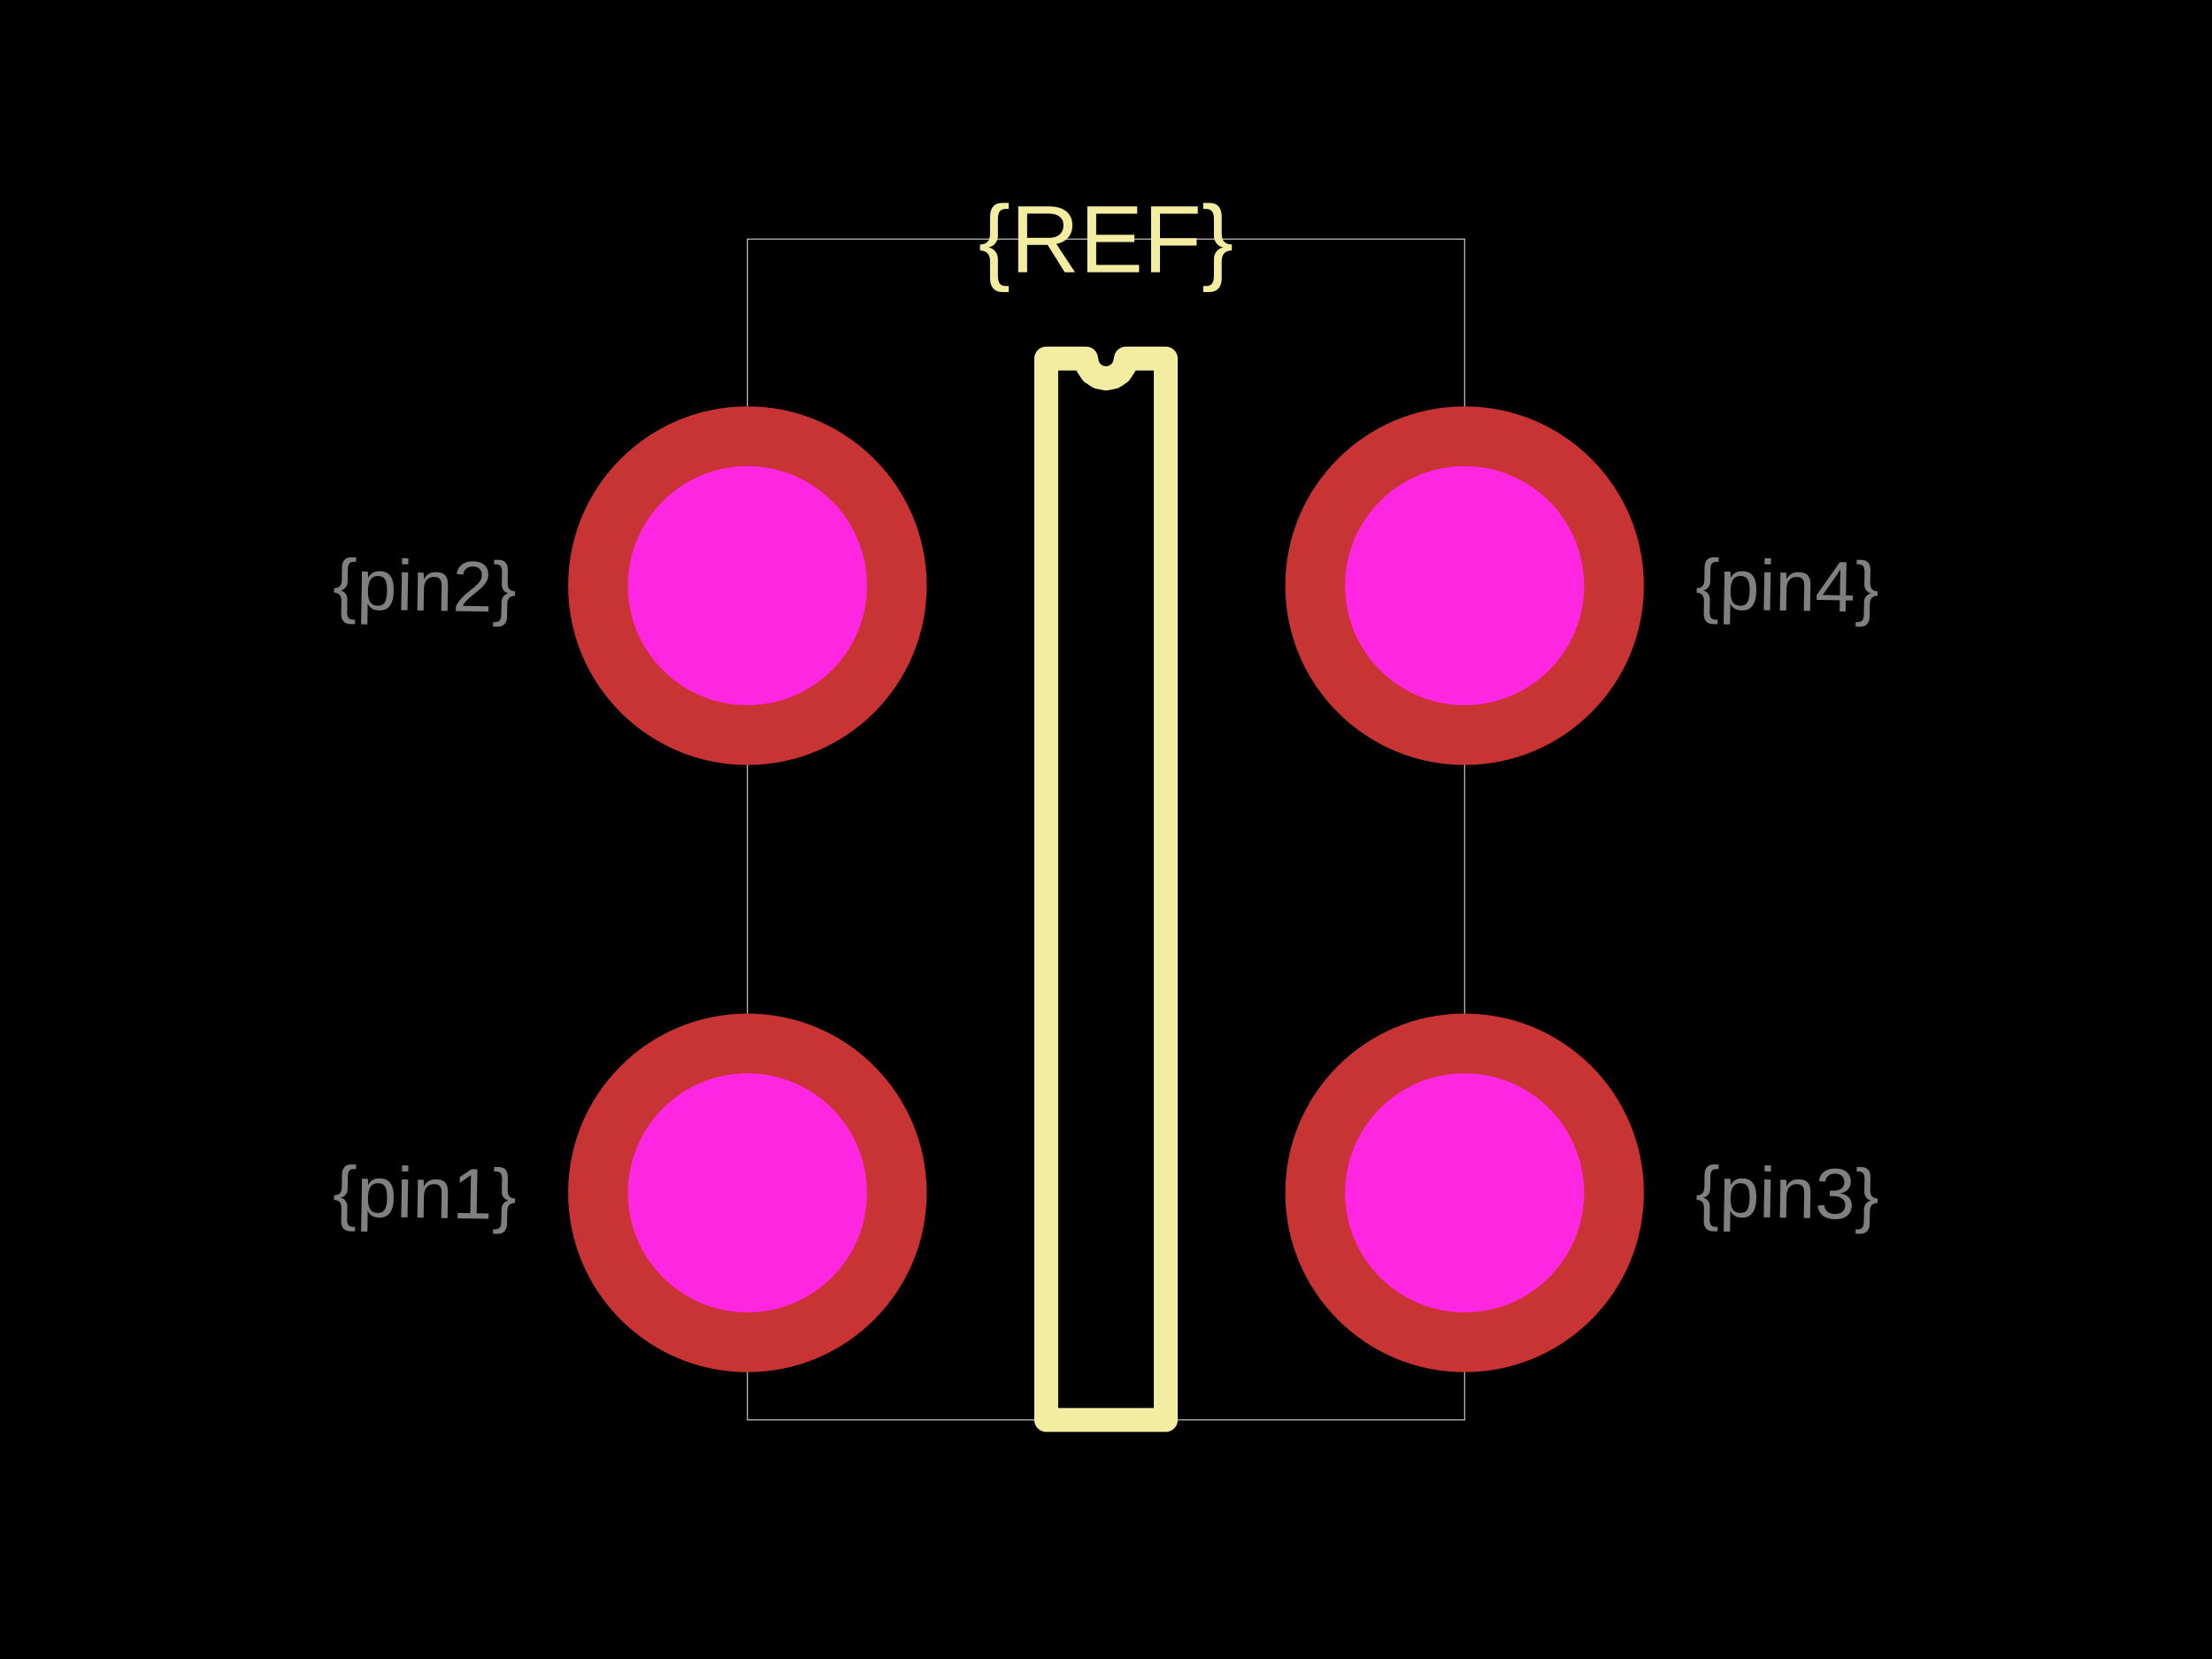
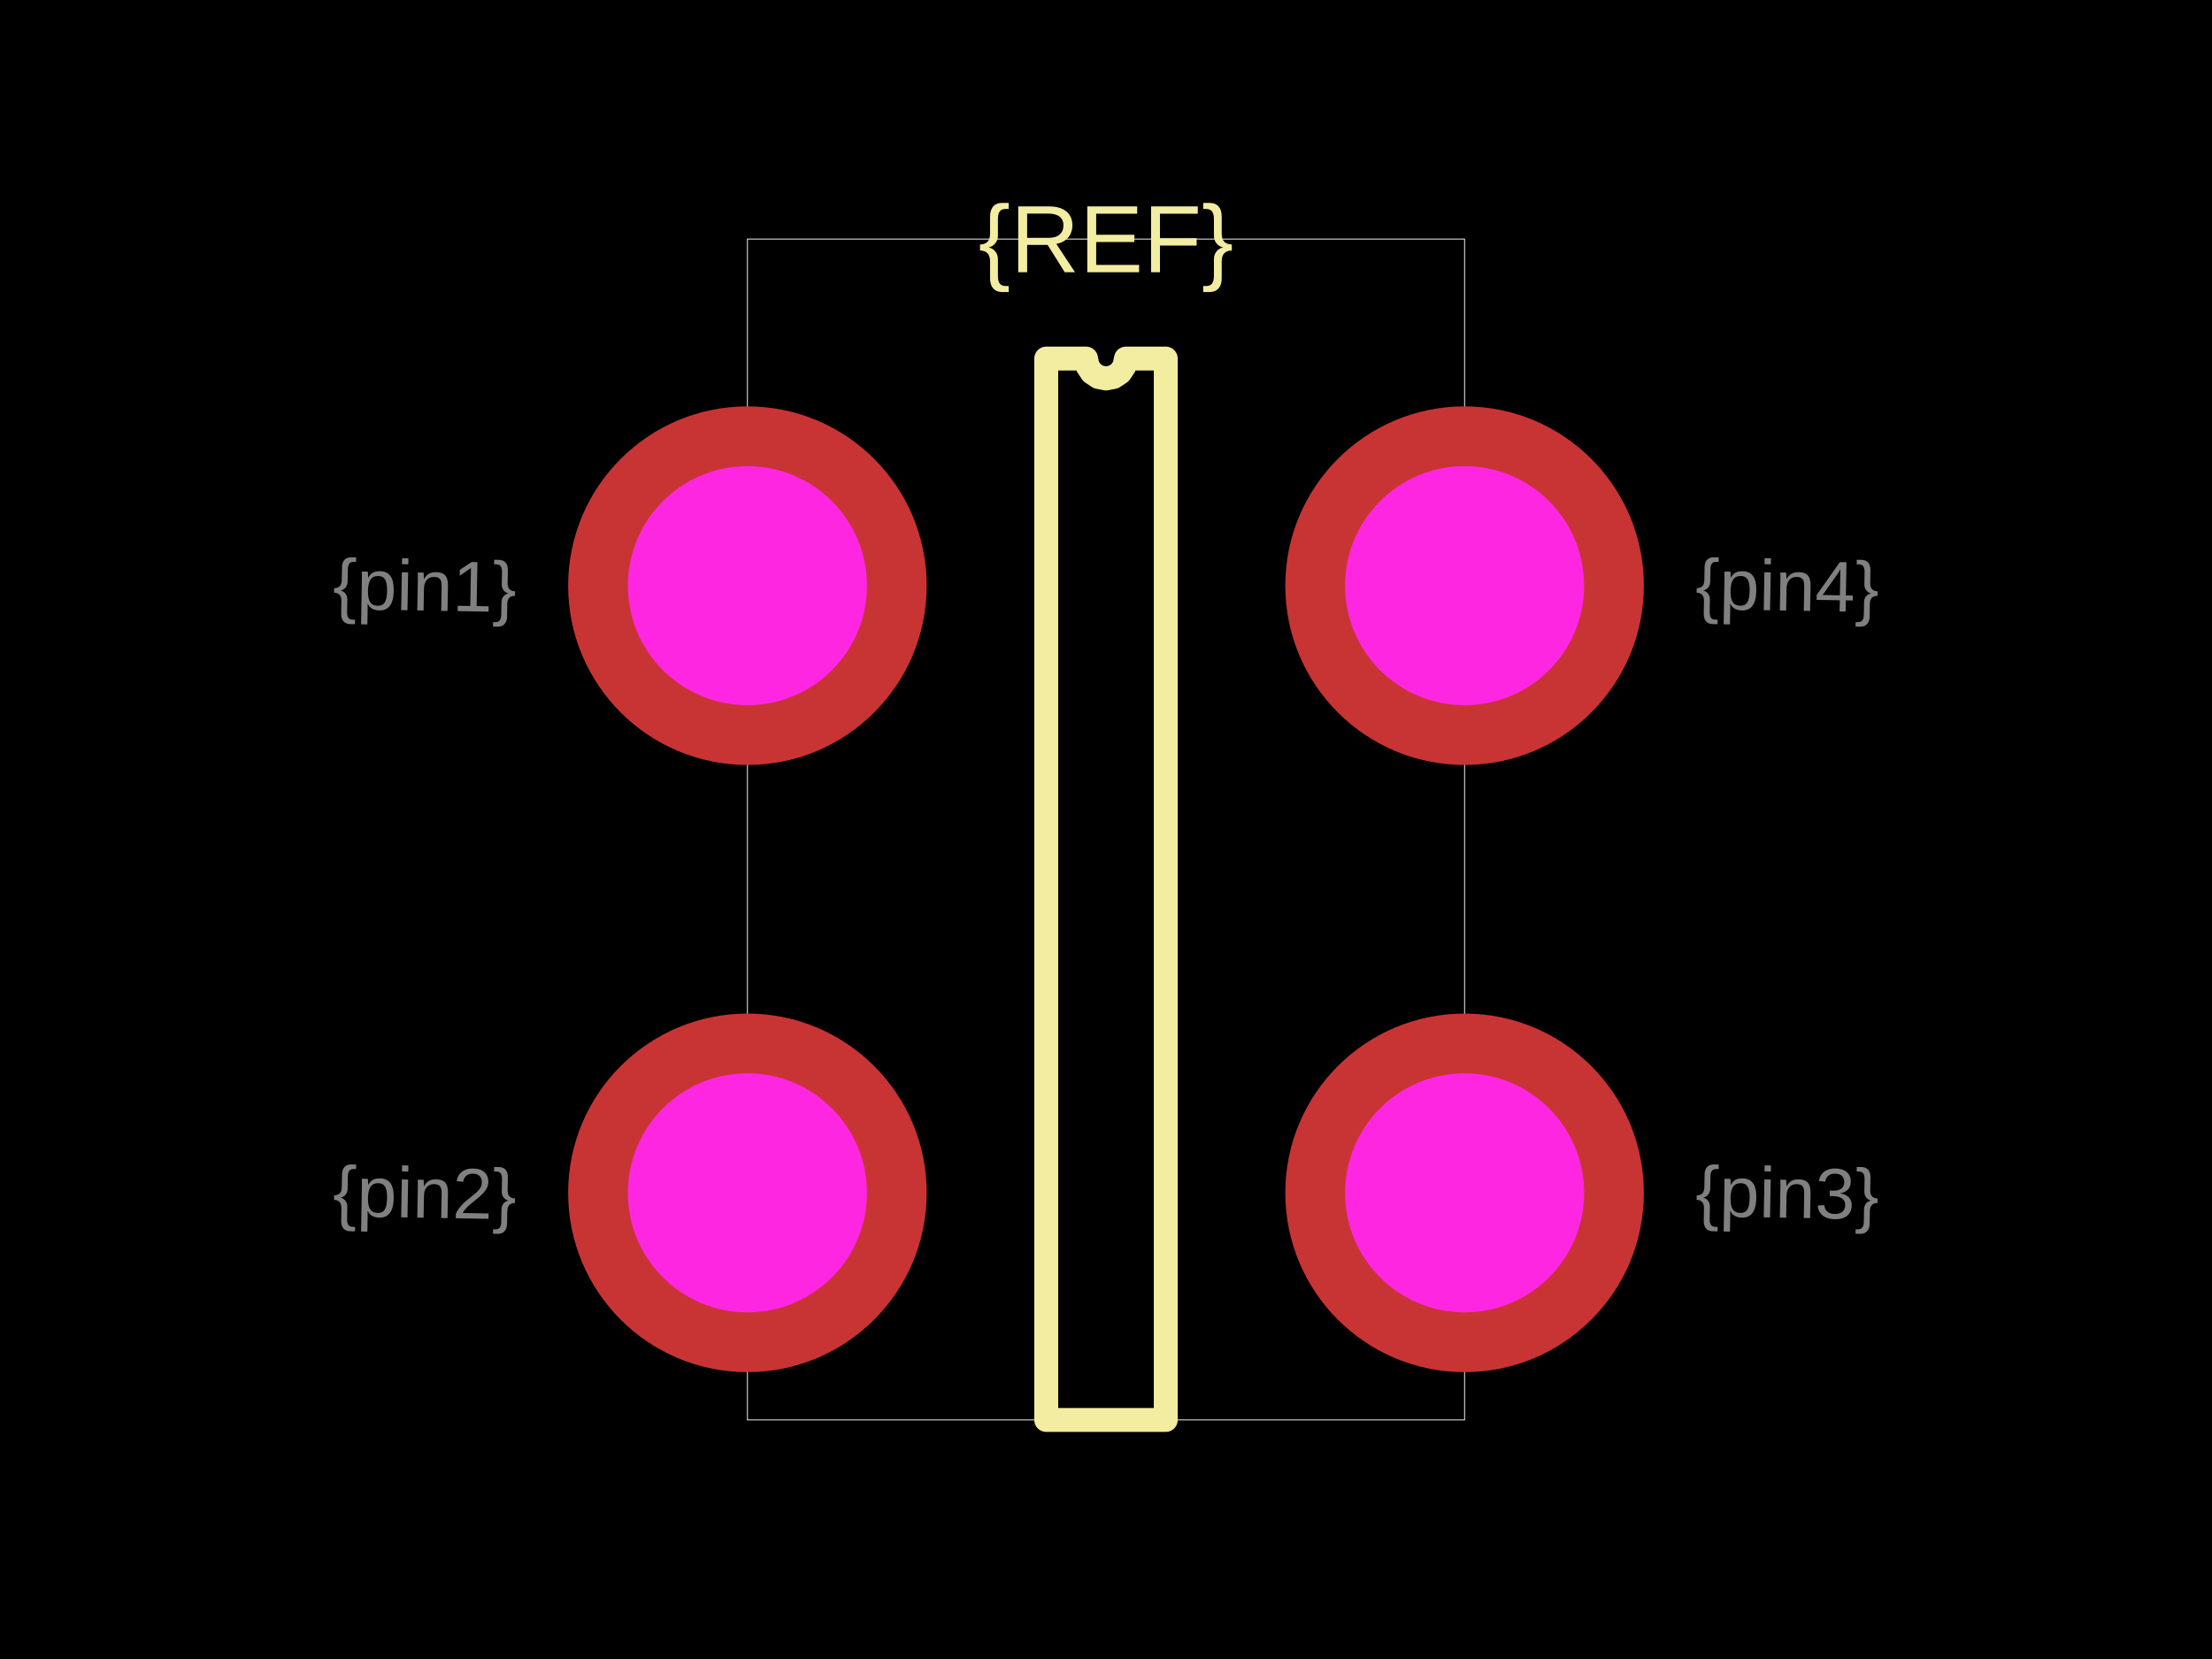
<svg xmlns="http://www.w3.org/2000/svg" width="800" height="600">
  <style />
  <rect class="boundary" x="0" y="0" fill="#000" width="800" height="600" />
  <rect class="pcb-boundary" fill="none" stroke="#fff" stroke-width="0.3" x="270.317" y="86.455" width="259.366" height="427.089" />
  <path class="pcb-silkscreen pcb-silkscreen-top" d="M 378.386 513.545 L 378.386 129.683 L 392.795 129.683 L 393.344 132.44 L 394.906 134.777 L 397.243 136.339 L 400 136.888 L 402.757 136.339 L 405.094 134.777 L 406.656 132.44 L 407.205 129.683 L 421.614 129.683 L 421.614 513.545 L 378.386 513.545 Z" fill="none" stroke="#f2eda1" stroke-width="8.646" stroke-linecap="round" stroke-linejoin="round" data-pcb-component-id="" data-pcb-silkscreen-path-id="silkscreen_path_1" />
  <text x="0" y="0" dx="0" dy="0" fill="#f2eda1" font-family="Arial, sans-serif" font-size="34.582" text-anchor="middle" dominant-baseline="central" transform="matrix(1,0,0,1,400,86.45533)" class="pcb-silkscreen-text pcb-silkscreen-top" data-pcb-silkscreen-text-id="pcb_component_1" stroke="none">{REF}</text>
-   <text x="0" y="0" font-family="Arial, sans-serif" font-size="25.937" text-anchor="middle" dominant-baseline="central" transform="matrix(0.9998477,0.01745241,-0.01745241,0.9998477,153.6023,431.4121)" class="pcb-fabrication-note-text" fill="rgba(255,255,255,0.5)">{pin1}</text>
-   <text x="0" y="0" font-family="Arial, sans-serif" font-size="25.937" text-anchor="middle" dominant-baseline="central" transform="matrix(0.9998477,0.01745241,-0.01745241,0.9998477,153.6023,211.8156)" class="pcb-fabrication-note-text" fill="rgba(255,255,255,0.5)">{pin2}</text>
+   <text x="0" y="0" font-family="Arial, sans-serif" font-size="25.937" text-anchor="middle" dominant-baseline="central" transform="matrix(0.9998477,0.01745241,-0.01745241,0.9998477,153.6023,211.8156)" class="pcb-fabrication-note-text" fill="rgba(255,255,255,0.5)">{pin1}</text>
+   <text x="0" y="0" font-family="Arial, sans-serif" font-size="25.937" text-anchor="middle" dominant-baseline="central" transform="matrix(0.9998477,0.01745241,-0.01745241,0.9998477,153.6023,431.4121)" class="pcb-fabrication-note-text" fill="rgba(255,255,255,0.5)">{pin2}</text>
  <text x="0" y="0" font-family="Arial, sans-serif" font-size="25.937" text-anchor="middle" dominant-baseline="central" transform="matrix(0.9998477,0.01745241,-0.01745241,0.9998477,646.3977,431.4121)" class="pcb-fabrication-note-text" fill="rgba(255,255,255,0.5)">{pin3}</text>
  <text x="0" y="0" font-family="Arial, sans-serif" font-size="25.937" text-anchor="middle" dominant-baseline="central" transform="matrix(0.9998477,0.01745241,-0.01745241,0.9998477,646.3977,211.8156)" class="pcb-fabrication-note-text" fill="rgba(255,255,255,0.5)">{pin4}</text>
  <g>
    <circle class="pcb-hole-outer" fill="rgb(200, 52, 52)" cx="270.317" cy="211.816" r="64.841" />
    <circle class="pcb-hole-inner" fill="#FF26E2" cx="270.317" cy="211.816" r="43.228" />
  </g>
  <g>
    <circle class="pcb-hole-outer" fill="rgb(200, 52, 52)" cx="270.317" cy="431.412" r="64.841" />
    <circle class="pcb-hole-inner" fill="#FF26E2" cx="270.317" cy="431.412" r="43.228" />
  </g>
  <g>
    <circle class="pcb-hole-outer" fill="rgb(200, 52, 52)" cx="529.683" cy="431.412" r="64.841" />
    <circle class="pcb-hole-inner" fill="#FF26E2" cx="529.683" cy="431.412" r="43.228" />
  </g>
  <g>
    <circle class="pcb-hole-outer" fill="rgb(200, 52, 52)" cx="529.683" cy="211.816" r="64.841" />
    <circle class="pcb-hole-inner" fill="#FF26E2" cx="529.683" cy="211.816" r="43.228" />
  </g>
</svg>
